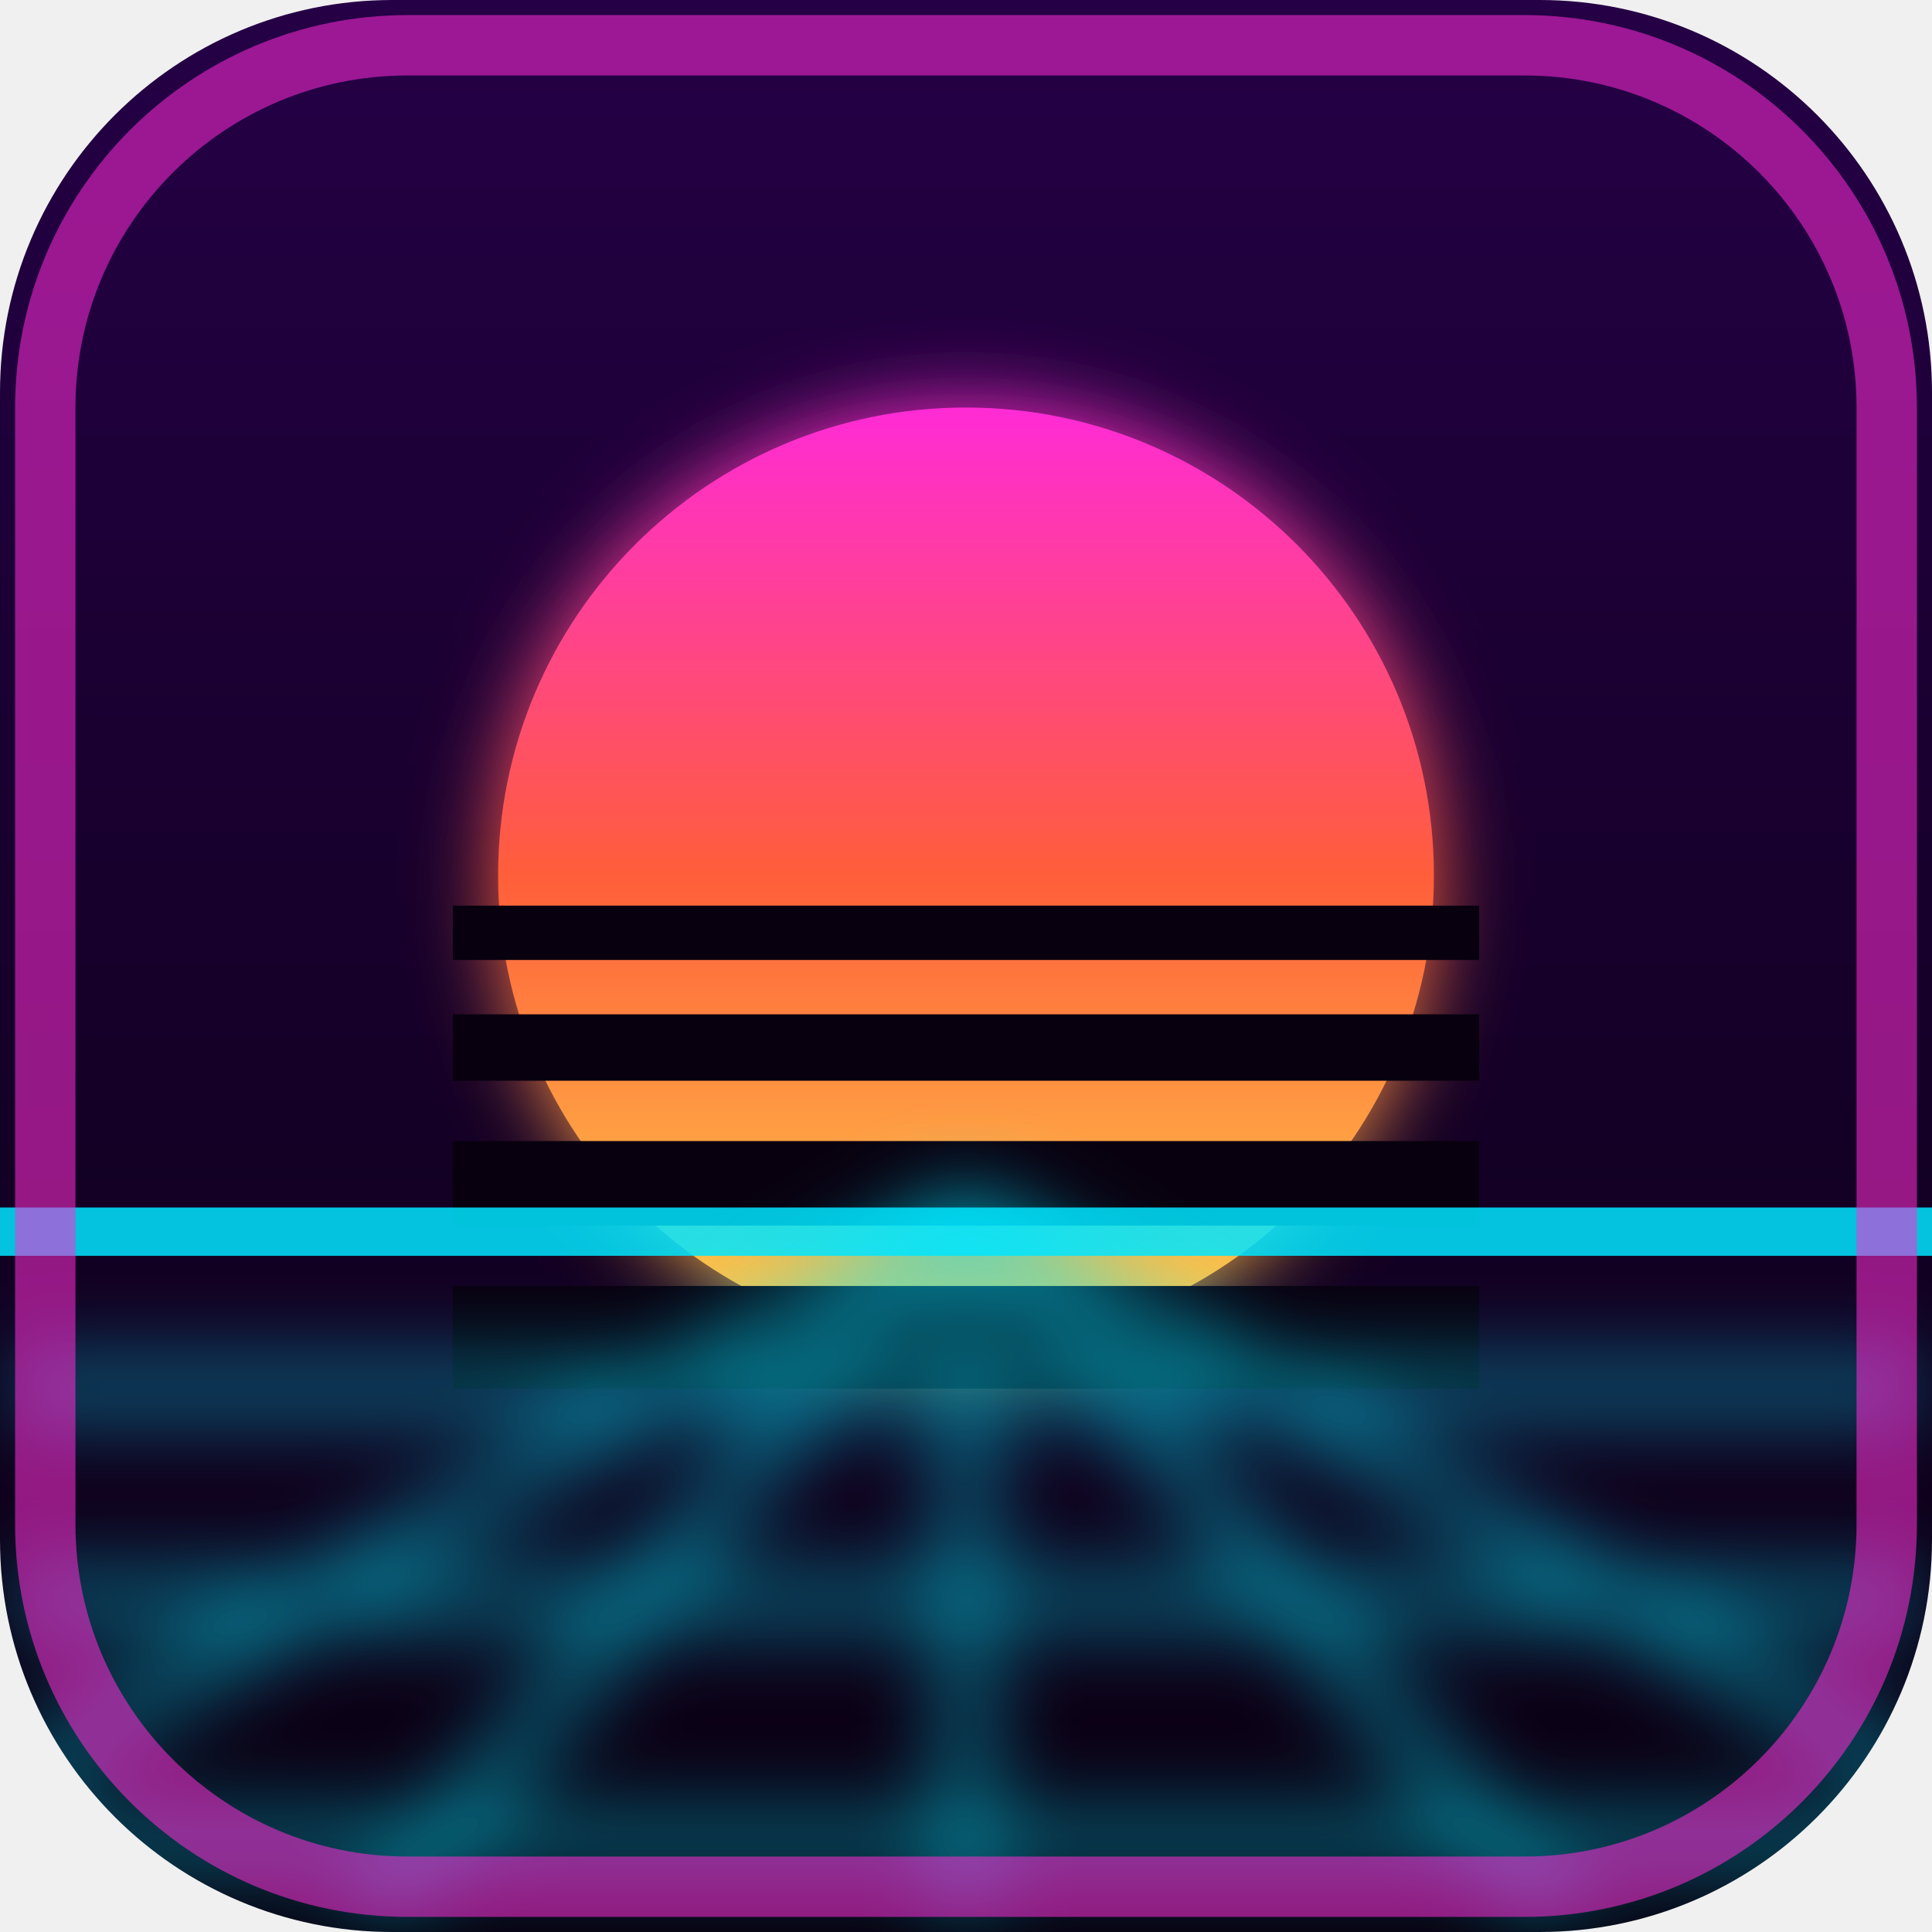
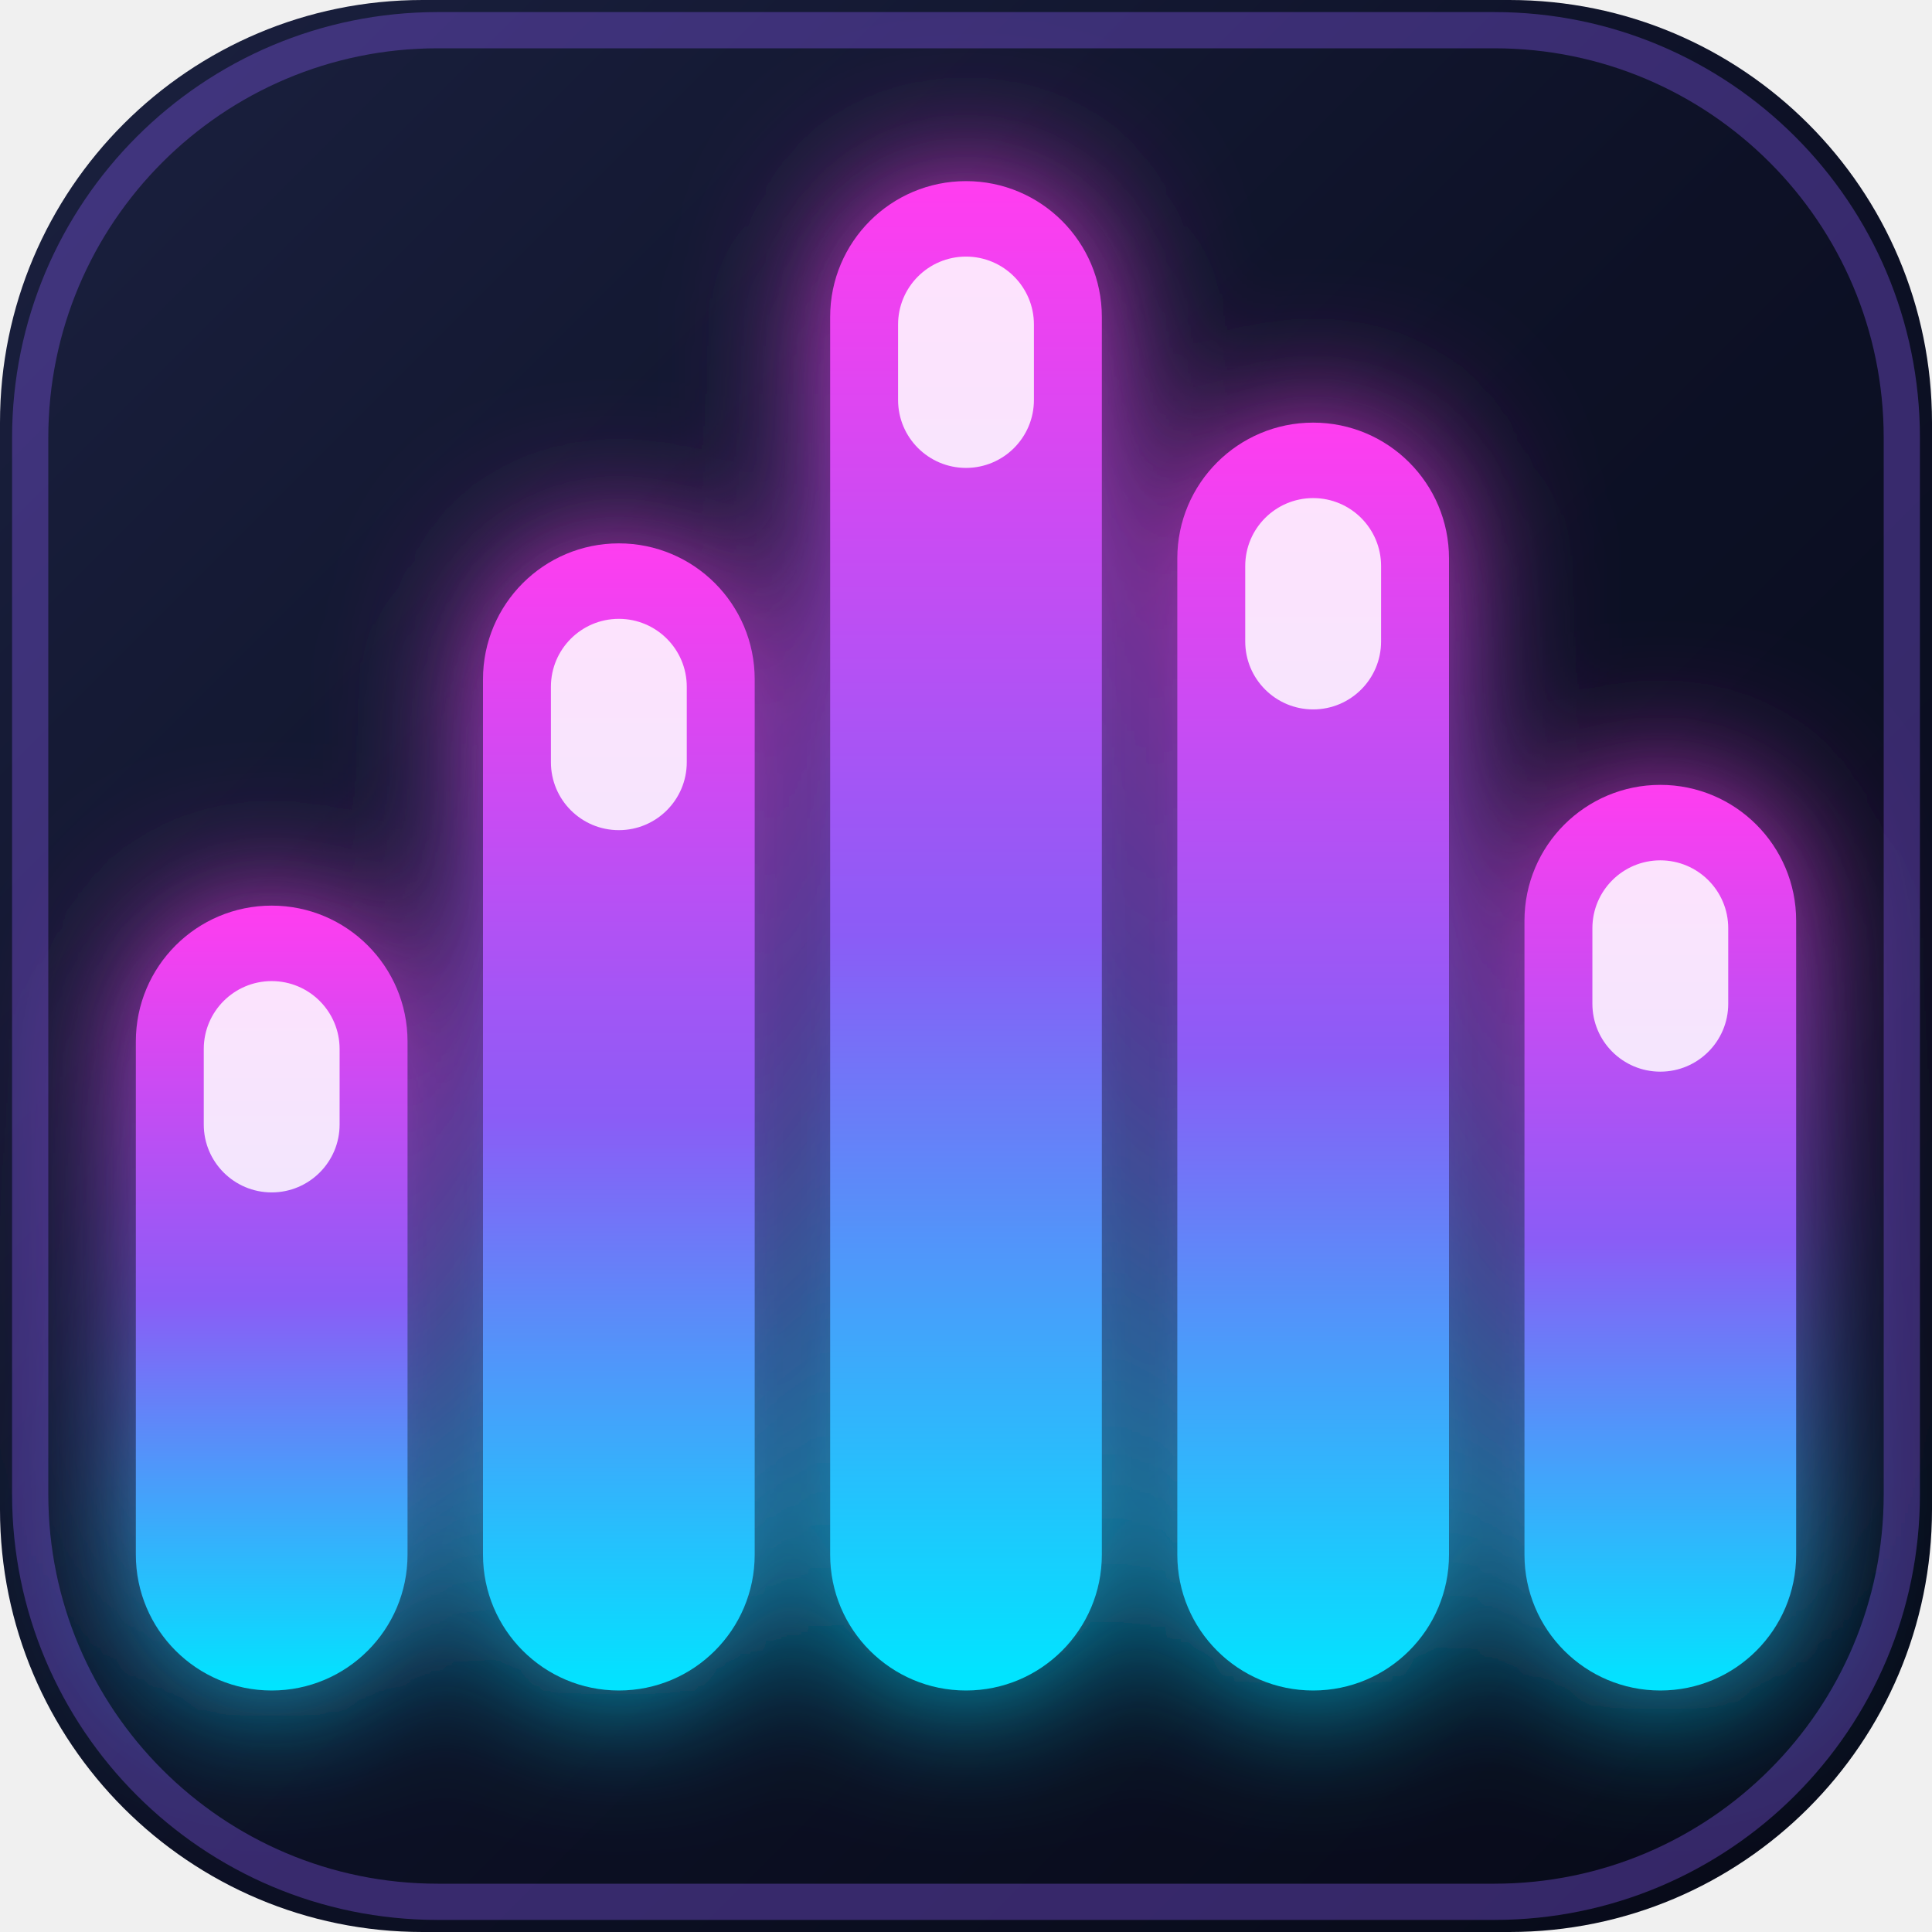
<svg xmlns="http://www.w3.org/2000/svg" viewBox="0 0 64 64">
  <defs>
-     <linearGradient id="sky" x1="0" y1="0" x2="0" y2="1">
-       <stop offset="0" stop-color="#250046" />
-       <stop offset="1" stop-color="#08000f" />
+     <linearGradient id="bgg" x1="0" y1="0" x2="1" y2="1">
+       <stop offset="0" stop-color="#1b2140" />
+       <stop offset="0.5" stop-color="#0d1126" />
+       <stop offset="1" stop-color="#070a18" />
    </linearGradient>
-     <linearGradient id="sun" x1="0" y1="0" x2="0" y2="1">
-       <stop offset="0" stop-color="#ff2bd6" />
-       <stop offset=".5" stop-color="#ff5e3a" />
-       <stop offset="1" stop-color="#ffd24a" />
+     <linearGradient id="eq" x1="0" y1="1" x2="0" y2="0">
+       <stop offset="0" stop-color="#00e5ff" />
+       <stop offset="0.5" stop-color="#8b5cf6" />
+       <stop offset="1" stop-color="#ff3df0" />
    </linearGradient>
-     <filter id="gl" x="-50%" y="-50%" width="200%" height="200%">
-       <feGaussianBlur stdDeviation="1.4" />
+     <filter id="glow" x="-60%" y="-60%" width="220%" height="220%">
+       <feGaussianBlur stdDeviation="2.4" />
    </filter>
    <clipPath id="round">
-       <rect width="64" height="64" rx="13" />
+       <rect width="64" height="64" rx="14" />
    </clipPath>
  </defs>
  <g clip-path="url(#round)">
-     <rect width="64" height="64" fill="url(#sky)" />
-     <g filter="url(#gl)">
-       <circle cx="32" cy="29" r="15.5" fill="url(#sun)" />
+     <rect width="64" height="64" fill="url(#bgg)" />
+     <g filter="url(#glow)" opacity="0.9">
+       <rect x="4.5" y="30" width="9" height="26" rx="4.5" fill="url(#eq)" />
+       <rect x="16" y="18" width="9" height="38" rx="4.5" fill="url(#eq)" />
+       <rect x="27.5" y="6" width="9" height="50" rx="4.5" fill="url(#eq)" />
+       <rect x="39" y="14" width="9" height="42" rx="4.5" fill="url(#eq)" />
+       <rect x="50.5" y="26" width="9" height="30" rx="4.5" fill="url(#eq)" />
    </g>
-     <circle cx="32" cy="29" r="15.5" fill="url(#sun)" />
-     <g fill="#08000f">
-       <rect x="15" y="30" width="34" height="1.8" />
-       <rect x="15" y="33.6" width="34" height="2.2" />
-       <rect x="15" y="37.8" width="34" height="2.8" />
-       <rect x="15" y="42.6" width="34" height="3.4" />
-     </g>
-     <rect x="0" y="40" width="64" height="1.6" fill="#00e5ff" opacity=".85" />
-     <g stroke="#00e5ff" stroke-width="1" opacity=".8" filter="url(#gl)">
-       <line x1="0" y1="46" x2="64" y2="46" />
-       <line x1="0" y1="53" x2="64" y2="53" />
-       <line x1="0" y1="61" x2="64" y2="61" />
-       <line x1="32" y1="40" x2="-8" y2="64" />
-       <line x1="32" y1="40" x2="12" y2="64" />
-       <line x1="32" y1="40" x2="32" y2="64" />
-       <line x1="32" y1="40" x2="52" y2="64" />
-       <line x1="32" y1="40" x2="72" y2="64" />
+     <rect x="4.5" y="30" width="9" height="26" rx="4.5" fill="url(#eq)" />
+     <rect x="16" y="18" width="9" height="38" rx="4.5" fill="url(#eq)" />
+     <rect x="27.5" y="6" width="9" height="50" rx="4.5" fill="url(#eq)" />
+     <rect x="39" y="14" width="9" height="42" rx="4.5" fill="url(#eq)" />
+     <rect x="50.5" y="26" width="9" height="30" rx="4.5" fill="url(#eq)" />
+     <g fill="#ffffff">
+       <rect x="6.75" y="32.5" width="4.5" height="7" rx="2.25" opacity="0.85" />
+       <rect x="18.25" y="20.5" width="4.5" height="7" rx="2.25" opacity="0.85" />
+       <rect x="29.75" y="8.5" width="4.5" height="7" rx="2.25" opacity="0.85" />
+       <rect x="41.25" y="16.5" width="4.5" height="7" rx="2.25" opacity="0.85" />
+       <rect x="52.75" y="28.5" width="4.5" height="7" rx="2.25" opacity="0.85" />
    </g>
  </g>
-   <rect x="1.5" y="1.5" width="61" height="61" rx="12" fill="none" stroke="#ff2bd6" stroke-width="2" opacity=".55" />
+   <rect x="1" y="1" width="62" height="62" rx="13.5" fill="none" stroke="#8b5cf6" stroke-opacity="0.35" stroke-width="1.2" />
</svg>
